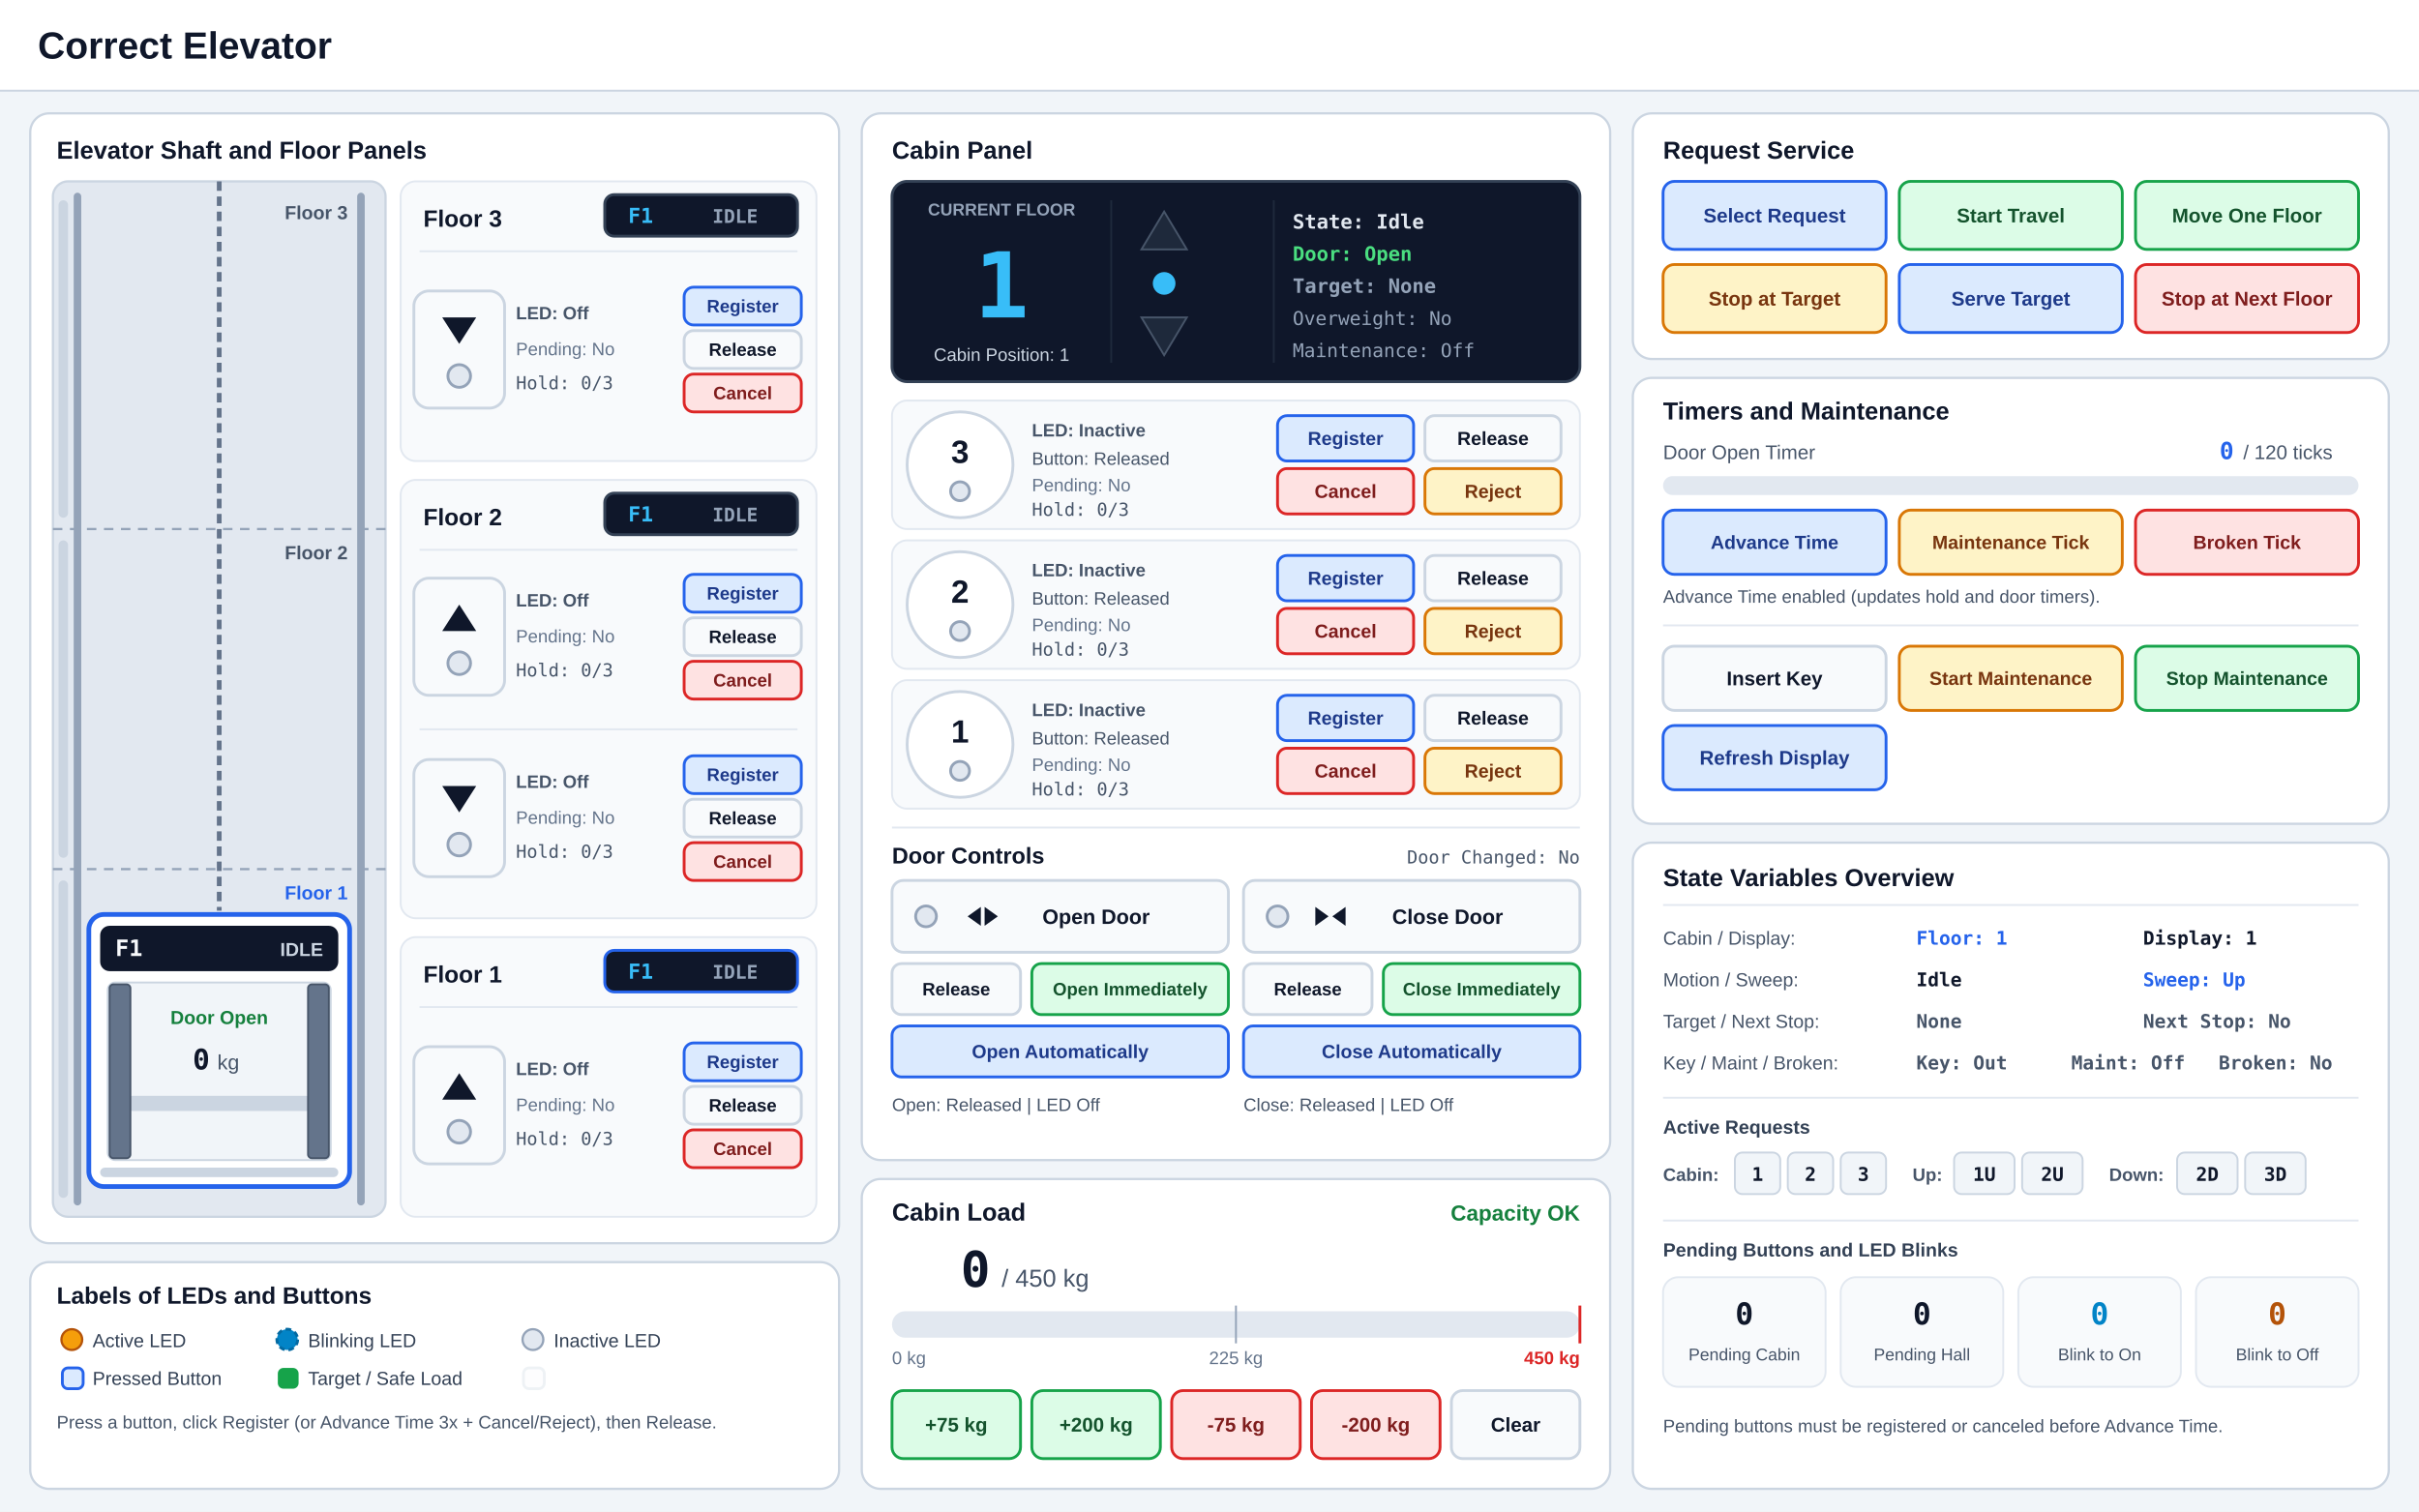
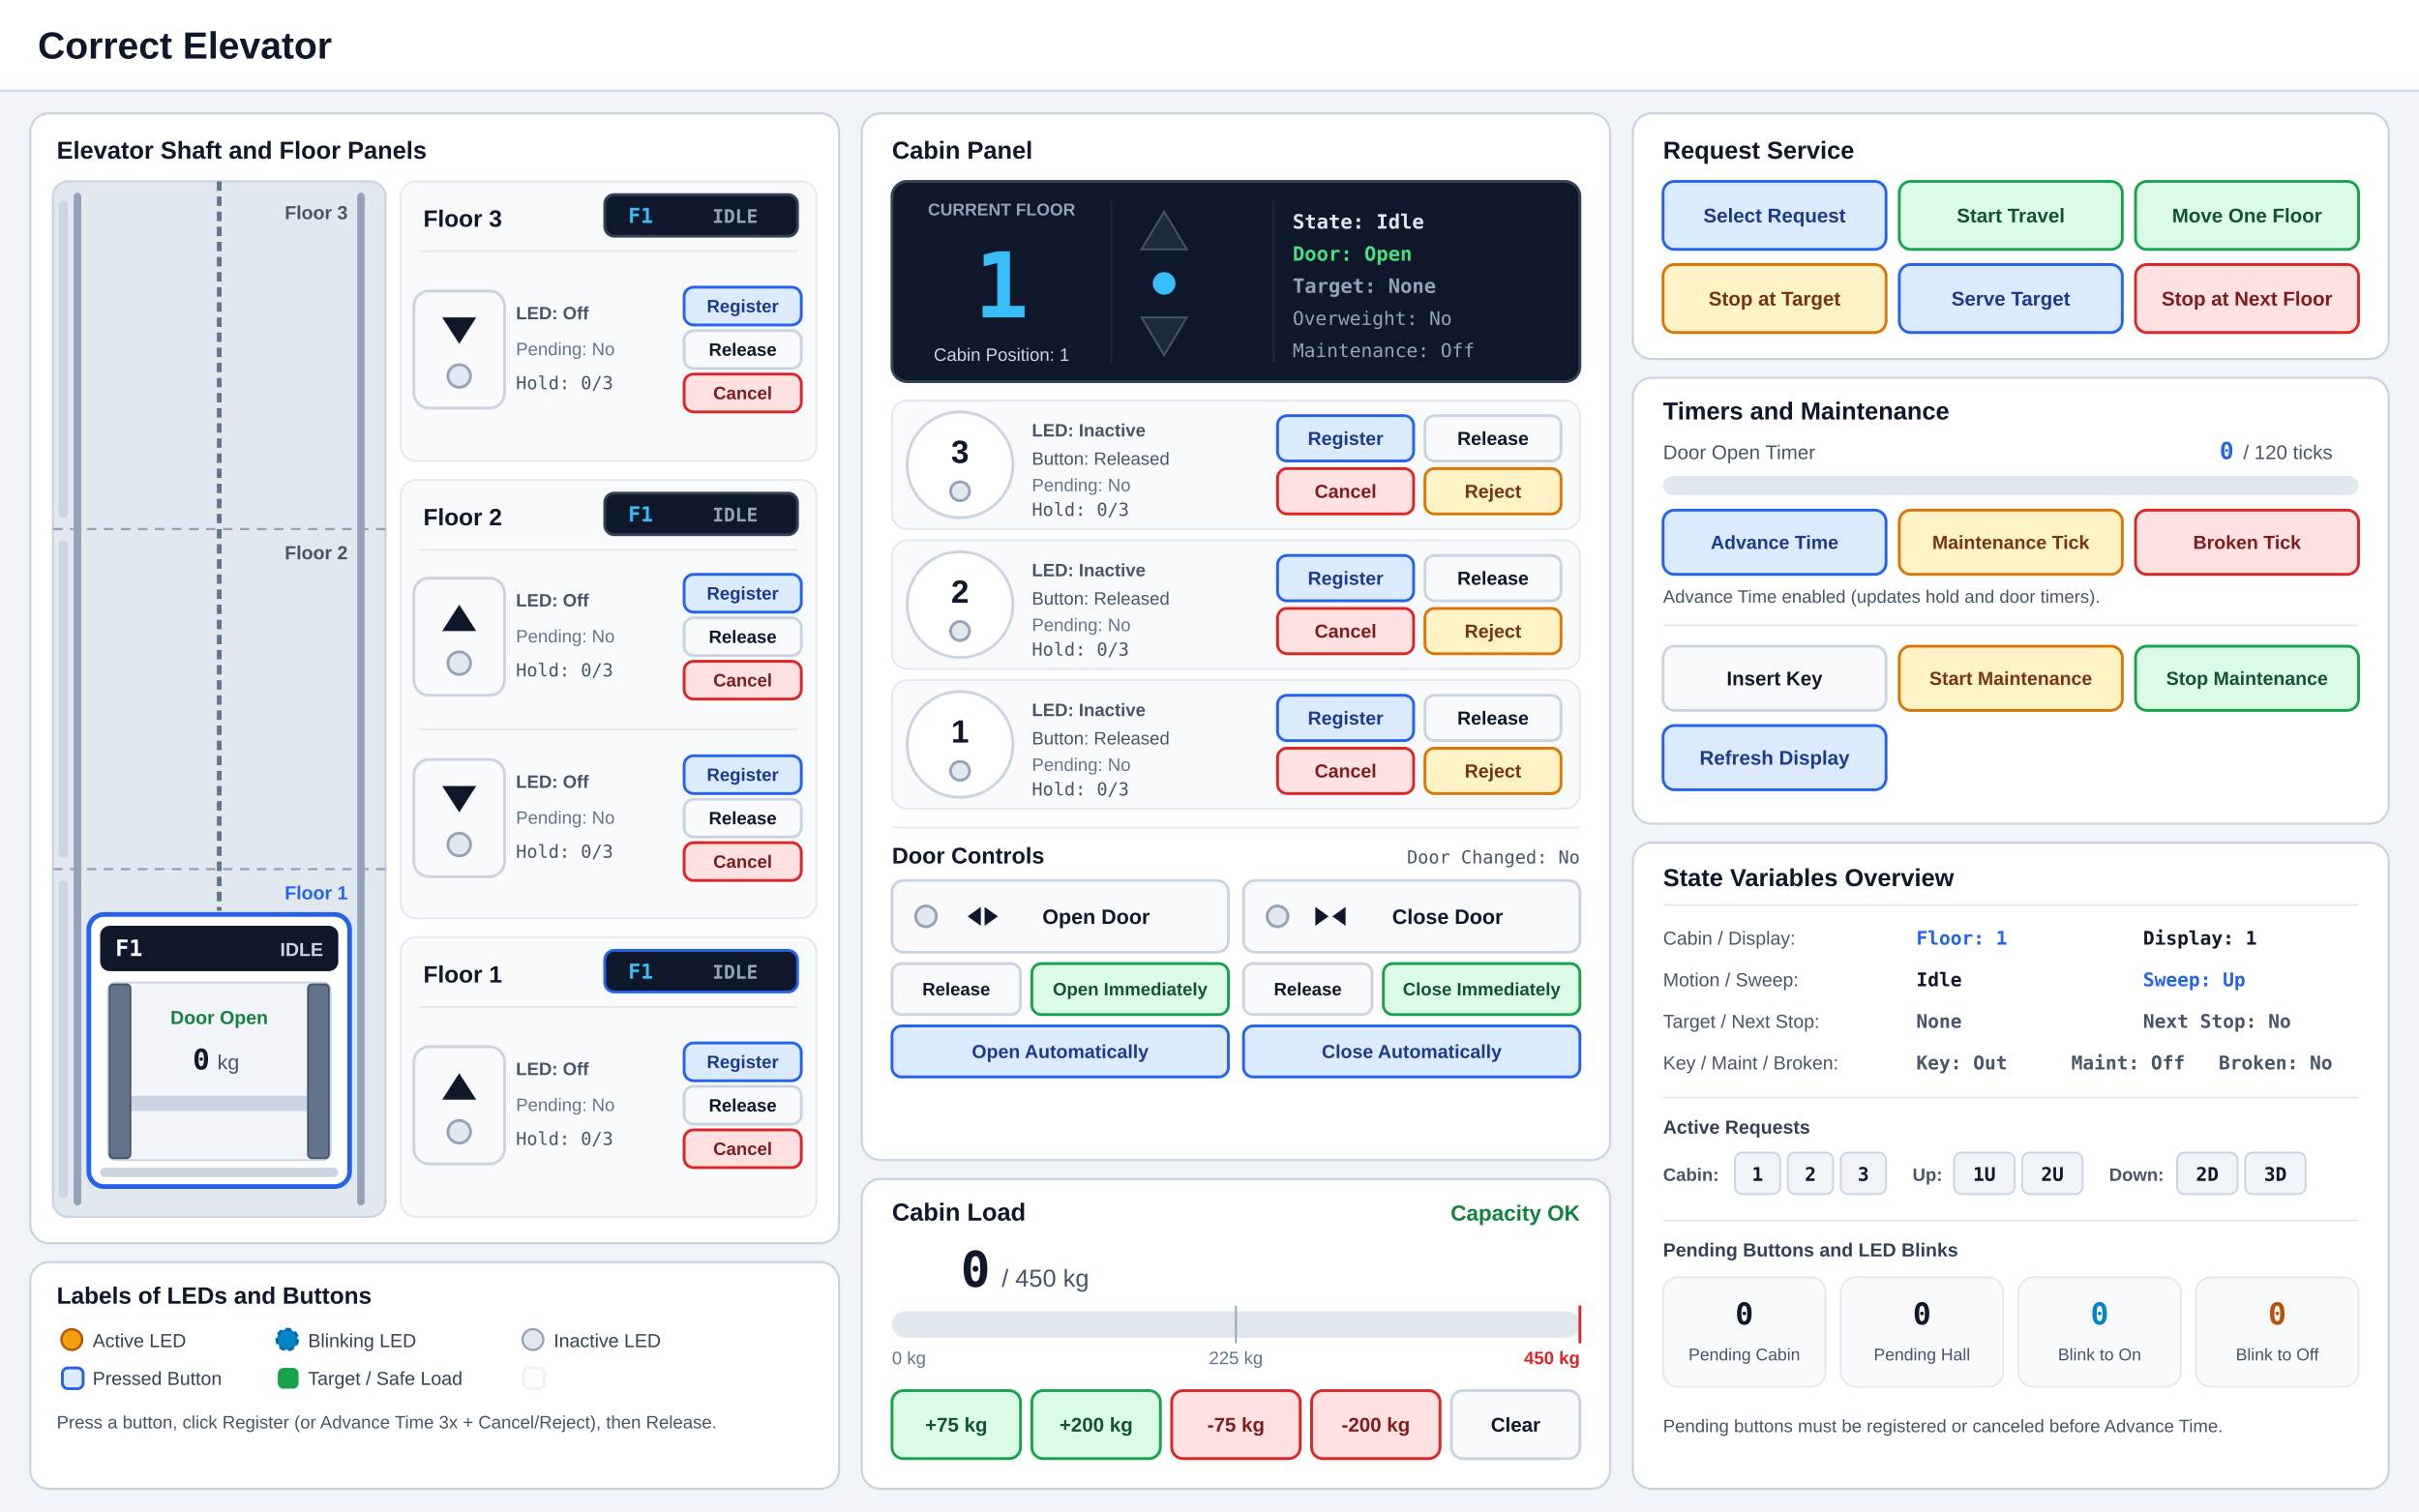
<svg xmlns="http://www.w3.org/2000/svg" width="1280" height="800" viewBox="0 0 1280 800">
  <rect x="0" y="0" width="1280" height="800" fill="#f1f5f9" />
  <rect x="0" y="0" width="1280" height="48" fill="#ffffff" />
  <line x1="0" y1="48" x2="1280" y2="48" stroke="#cbd5e1" stroke-width="1" />
  <text x="20" y="31" font-family="Segoe UI, Arial, sans-serif" font-size="20" font-weight="700" fill="#0f172a">Correct Elevator</text>
  <rect x="16" y="60" width="428" height="598" rx="10" fill="#ffffff" stroke="#cbd5e1" stroke-width="1.2" />
  <text x="30" y="84" font-family="Segoe UI, Arial, sans-serif" font-size="13" font-weight="700" fill="#0f172a">Elevator Shaft and Floor Panels</text>
  <rect id="shaft_bg" x="28" y="96" width="176" height="548" rx="8" fill="#e2e8f0" stroke="#cbd5e1" stroke-width="1.2" />
  <rect x="39" y="102" width="4" height="536" rx="2" fill="#94a3b8" />
  <rect x="189" y="102" width="4" height="536" rx="2" fill="#94a3b8" />
  <line x1="28" y1="280" x2="204" y2="280" stroke="#94a3b8" stroke-width="1.2" stroke-dasharray="5 4" />
  <line x1="28" y1="460" x2="204" y2="460" stroke="#94a3b8" stroke-width="1.2" stroke-dasharray="5 4" />
  <rect id="floor_3_target_bar" x="31" y="106" width="5" height="168" rx="2.5" fill="#cbd5e1" />
  <text id="floor_3_label" x="184" y="116" text-anchor="end" font-family="Segoe UI, Arial, sans-serif" font-size="10" font-weight="700" fill="#475569">Floor 3</text>
  <rect id="floor_2_target_bar" x="31" y="286" width="5" height="168" rx="2.5" fill="#cbd5e1" />
  <text id="floor_2_label" x="184" y="296" text-anchor="end" font-family="Segoe UI, Arial, sans-serif" font-size="10" font-weight="700" fill="#475569">Floor 2</text>
  <rect id="floor_1_target_bar" x="31" y="466" width="5" height="168" rx="2.5" fill="#cbd5e1" />
  <text id="floor_1_label" x="184" y="476" text-anchor="end" font-family="Segoe UI, Arial, sans-serif" font-size="10" font-weight="700" fill="#2563eb">Floor 1</text>
  <line id="shaft_cable" x1="116" y1="96" x2="116" y2="482" stroke="#64748b" stroke-width="2.5" stroke-dasharray="5 3" />
  <svg id="cabin_group" x="45" y="482" width="142" height="148" viewBox="0 0 142 148">
    <rect id="cabin_body" x="2" y="2" width="138" height="144" rx="8" fill="#ffffff" stroke="#2563eb" stroke-width="2.5">
      </rect>
    <rect x="8" y="8" width="126" height="24" rx="5" fill="#0f172a" />
    <text id="cabin_floor_text" x="16" y="24" font-family="Consolas, monospace" font-size="12" font-weight="700" fill="#f8fafc">F1</text>
    <text id="cabin_dir_text" x="126" y="24" text-anchor="end" font-family="Segoe UI, Arial, sans-serif" font-size="10" font-weight="700" fill="#cbd5e1">IDLE</text>
    <rect x="12" y="38" width="118" height="94" rx="4" fill="#f1f5f9" stroke="#cbd5e1" stroke-width="1" />
    <text id="cabin_door_badge" x="71" y="60" text-anchor="middle" font-family="Segoe UI, Arial, sans-serif" font-size="10" font-weight="700" fill="#15803d">Door Open</text>
    <text id="cabin_weight_txt" x="66" y="84" text-anchor="end" font-family="Consolas, monospace" font-size="15" font-weight="700" fill="#0f172a">0</text>
    <text x="70" y="84" font-family="Segoe UI, Arial, sans-serif" font-size="11" fill="#475569">kg</text>
    <rect x="21" y="98" width="100" height="8" rx="4" fill="#cbd5e1" />
    <rect id="cabin_load_bar" x="21" y="98" width="0" height="8" rx="4" fill="#16a34a" />
    <rect id="cabin_door_left" x="13" y="39" width="11" height="92" rx="2" fill="#64748b" stroke="#475569" stroke-width="1" />
    <rect id="cabin_door_right" x="118" y="39" width="11" height="92" rx="2" fill="#64748b" stroke="#475569" stroke-width="1" />
    <rect x="8" y="136" width="126" height="5" rx="2.5" fill="#cbd5e1" />
  </svg>
  <rect x="212" y="96" width="220" height="148" rx="8" fill="#f8fafc" stroke="#e2e8f0" stroke-width="1" />
  <text x="224" y="120" font-family="Segoe UI, Arial, sans-serif" font-size="12.5" font-weight="700" fill="#0f172a">Floor 3</text>
  <rect id="ext_display_3" x="320" y="103" width="102" height="22" rx="5" fill="#0f172a" stroke="#334155" stroke-width="1.5" />
  <text id="ext_disp_fl_3" x="339" y="118" text-anchor="middle" font-family="Consolas, monospace" font-size="11" font-weight="700" fill="#38bdf8">F1</text>
  <text id="ext_disp_dir_3" x="389" y="118" text-anchor="middle" font-family="Consolas, monospace" font-size="10" font-weight="700" fill="#94a3b8">IDLE</text>
  <line x1="222" y1="133" x2="422" y2="133" stroke="#e2e8f0" stroke-width="1" />
  <g id="ext_btn_down_3" cursor="pointer">
    <rect id="ext_btn_down_3_bg" x="219" y="154" width="48" height="62" rx="8" fill="#f8fafc" stroke="#cbd5e1" stroke-width="1.5" />
    <polygon points="243,182 234,168 252,168" fill="#0f172a" pointer-events="none" />
    <circle id="ext_led_down_3" cx="243" cy="199" r="6" fill="#e2e8f0" stroke="#94a3b8" stroke-width="1.5" pointer-events="none" />
  </g>
  <text id="ext_status_down_3" x="273" y="169" font-family="Segoe UI, Arial, sans-serif" font-size="9.5" font-weight="700" fill="#475569">LED: Off</text>
  <text id="ext_unproc_down_3" x="273" y="188" font-family="Segoe UI, Arial, sans-serif" font-size="9.5" fill="#64748b">Pending: No</text>
  <text id="ext_timer_down_3" x="273" y="206" font-family="Consolas, monospace" font-size="9.5" fill="#475569">Hold: 0/3</text>
  <g id="ext_reg_down_3" cursor="pointer">
    <rect id="ext_reg_down_3_bg" x="362" y="152" width="62" height="20" rx="5" fill="#dbeafe" stroke="#2563eb" stroke-width="1.5" />
    <text x="393.0" y="165.3" text-anchor="middle" font-family="Segoe UI, Arial, sans-serif" font-size="9.5" font-weight="600" fill="#1e3a8a" pointer-events="none">Register</text>
  </g>
  <g id="ext_rel_down_3" cursor="pointer">
    <rect id="ext_rel_down_3_bg" x="362" y="175" width="62" height="20" rx="5" fill="#f8fafc" stroke="#cbd5e1" stroke-width="1.5" />
    <text x="393.0" y="188.3" text-anchor="middle" font-family="Segoe UI, Arial, sans-serif" font-size="9.5" font-weight="600" fill="#0f172a" pointer-events="none">Release</text>
  </g>
  <g id="ext_canc_down_3" cursor="pointer">
    <rect id="ext_canc_down_3_bg" x="362" y="198" width="62" height="20" rx="5" fill="#fee2e2" stroke="#dc2626" stroke-width="1.5" />
    <text x="393.0" y="211.3" text-anchor="middle" font-family="Segoe UI, Arial, sans-serif" font-size="9.5" font-weight="600" fill="#7f1d1d" pointer-events="none">Cancel</text>
  </g>
  <rect x="212" y="254" width="220" height="232" rx="8" fill="#f8fafc" stroke="#e2e8f0" stroke-width="1" />
  <text x="224" y="278" font-family="Segoe UI, Arial, sans-serif" font-size="12.5" font-weight="700" fill="#0f172a">Floor 2</text>
  <rect id="ext_display_2" x="320" y="261" width="102" height="22" rx="5" fill="#0f172a" stroke="#334155" stroke-width="1.5" />
  <text id="ext_disp_fl_2" x="339" y="276" text-anchor="middle" font-family="Consolas, monospace" font-size="11" font-weight="700" fill="#38bdf8">F1</text>
  <text id="ext_disp_dir_2" x="389" y="276" text-anchor="middle" font-family="Consolas, monospace" font-size="10" font-weight="700" fill="#94a3b8">IDLE</text>
  <line x1="222" y1="291" x2="422" y2="291" stroke="#e2e8f0" stroke-width="1" />
  <g id="ext_btn_up_2" cursor="pointer">
    <rect id="ext_btn_up_2_bg" x="219" y="306" width="48" height="62" rx="8" fill="#f8fafc" stroke="#cbd5e1" stroke-width="1.5" />
    <polygon points="243,320 234,334 252,334" fill="#0f172a" pointer-events="none" />
    <circle id="ext_led_up_2" cx="243" cy="351" r="6" fill="#e2e8f0" stroke="#94a3b8" stroke-width="1.5" pointer-events="none" />
  </g>
  <text id="ext_status_up_2" x="273" y="321" font-family="Segoe UI, Arial, sans-serif" font-size="9.5" font-weight="700" fill="#475569">LED: Off</text>
  <text id="ext_unproc_up_2" x="273" y="340" font-family="Segoe UI, Arial, sans-serif" font-size="9.5" fill="#64748b">Pending: No</text>
  <text id="ext_timer_up_2" x="273" y="358" font-family="Consolas, monospace" font-size="9.5" fill="#475569">Hold: 0/3</text>
  <g id="ext_reg_up_2" cursor="pointer">
    <rect id="ext_reg_up_2_bg" x="362" y="304" width="62" height="20" rx="5" fill="#dbeafe" stroke="#2563eb" stroke-width="1.5" />
    <text x="393.0" y="317.3" text-anchor="middle" font-family="Segoe UI, Arial, sans-serif" font-size="9.5" font-weight="600" fill="#1e3a8a" pointer-events="none">Register</text>
  </g>
  <g id="ext_rel_up_2" cursor="pointer">
    <rect id="ext_rel_up_2_bg" x="362" y="327" width="62" height="20" rx="5" fill="#f8fafc" stroke="#cbd5e1" stroke-width="1.5" />
    <text x="393.0" y="340.3" text-anchor="middle" font-family="Segoe UI, Arial, sans-serif" font-size="9.5" font-weight="600" fill="#0f172a" pointer-events="none">Release</text>
  </g>
  <g id="ext_canc_up_2" cursor="pointer">
    <rect id="ext_canc_up_2_bg" x="362" y="350" width="62" height="20" rx="5" fill="#fee2e2" stroke="#dc2626" stroke-width="1.5" />
    <text x="393.0" y="363.3" text-anchor="middle" font-family="Segoe UI, Arial, sans-serif" font-size="9.5" font-weight="600" fill="#7f1d1d" pointer-events="none">Cancel</text>
  </g>
  <line x1="222" y1="386" x2="422" y2="386" stroke="#e2e8f0" stroke-width="1" />
  <g id="ext_btn_down_2" cursor="pointer">
    <rect id="ext_btn_down_2_bg" x="219" y="402" width="48" height="62" rx="8" fill="#f8fafc" stroke="#cbd5e1" stroke-width="1.5" />
    <polygon points="243,430 234,416 252,416" fill="#0f172a" pointer-events="none" />
    <circle id="ext_led_down_2" cx="243" cy="447" r="6" fill="#e2e8f0" stroke="#94a3b8" stroke-width="1.5" pointer-events="none" />
  </g>
  <text id="ext_status_down_2" x="273" y="417" font-family="Segoe UI, Arial, sans-serif" font-size="9.5" font-weight="700" fill="#475569">LED: Off</text>
  <text id="ext_unproc_down_2" x="273" y="436" font-family="Segoe UI, Arial, sans-serif" font-size="9.5" fill="#64748b">Pending: No</text>
  <text id="ext_timer_down_2" x="273" y="454" font-family="Consolas, monospace" font-size="9.5" fill="#475569">Hold: 0/3</text>
  <g id="ext_reg_down_2" cursor="pointer">
    <rect id="ext_reg_down_2_bg" x="362" y="400" width="62" height="20" rx="5" fill="#dbeafe" stroke="#2563eb" stroke-width="1.5" />
    <text x="393.0" y="413.3" text-anchor="middle" font-family="Segoe UI, Arial, sans-serif" font-size="9.5" font-weight="600" fill="#1e3a8a" pointer-events="none">Register</text>
  </g>
  <g id="ext_rel_down_2" cursor="pointer">
    <rect id="ext_rel_down_2_bg" x="362" y="423" width="62" height="20" rx="5" fill="#f8fafc" stroke="#cbd5e1" stroke-width="1.5" />
    <text x="393.0" y="436.3" text-anchor="middle" font-family="Segoe UI, Arial, sans-serif" font-size="9.5" font-weight="600" fill="#0f172a" pointer-events="none">Release</text>
  </g>
  <g id="ext_canc_down_2" cursor="pointer">
    <rect id="ext_canc_down_2_bg" x="362" y="446" width="62" height="20" rx="5" fill="#fee2e2" stroke="#dc2626" stroke-width="1.5" />
    <text x="393.0" y="459.3" text-anchor="middle" font-family="Segoe UI, Arial, sans-serif" font-size="9.5" font-weight="600" fill="#7f1d1d" pointer-events="none">Cancel</text>
  </g>
  <rect x="212" y="496" width="220" height="148" rx="8" fill="#f8fafc" stroke="#e2e8f0" stroke-width="1" />
  <text x="224" y="520" font-family="Segoe UI, Arial, sans-serif" font-size="12.5" font-weight="700" fill="#0f172a">Floor 1</text>
  <rect id="ext_display_1" x="320" y="503" width="102" height="22" rx="5" fill="#0f172a" stroke="#2563eb" stroke-width="1.5" />
  <text id="ext_disp_fl_1" x="339" y="518" text-anchor="middle" font-family="Consolas, monospace" font-size="11" font-weight="700" fill="#38bdf8">F1</text>
  <text id="ext_disp_dir_1" x="389" y="518" text-anchor="middle" font-family="Consolas, monospace" font-size="10" font-weight="700" fill="#94a3b8">IDLE</text>
  <line x1="222" y1="533" x2="422" y2="533" stroke="#e2e8f0" stroke-width="1" />
  <g id="ext_btn_up_1" cursor="pointer">
    <rect id="ext_btn_up_1_bg" x="219" y="554" width="48" height="62" rx="8" fill="#f8fafc" stroke="#cbd5e1" stroke-width="1.5" />
    <polygon points="243,568 234,582 252,582" fill="#0f172a" pointer-events="none" />
    <circle id="ext_led_up_1" cx="243" cy="599" r="6" fill="#e2e8f0" stroke="#94a3b8" stroke-width="1.5" pointer-events="none" />
  </g>
  <text id="ext_status_up_1" x="273" y="569" font-family="Segoe UI, Arial, sans-serif" font-size="9.5" font-weight="700" fill="#475569">LED: Off</text>
  <text id="ext_unproc_up_1" x="273" y="588" font-family="Segoe UI, Arial, sans-serif" font-size="9.5" fill="#64748b">Pending: No</text>
  <text id="ext_timer_up_1" x="273" y="606" font-family="Consolas, monospace" font-size="9.5" fill="#475569">Hold: 0/3</text>
  <g id="ext_reg_up_1" cursor="pointer">
    <rect id="ext_reg_up_1_bg" x="362" y="552" width="62" height="20" rx="5" fill="#dbeafe" stroke="#2563eb" stroke-width="1.5" />
    <text x="393.0" y="565.3" text-anchor="middle" font-family="Segoe UI, Arial, sans-serif" font-size="9.5" font-weight="600" fill="#1e3a8a" pointer-events="none">Register</text>
  </g>
  <g id="ext_rel_up_1" cursor="pointer">
    <rect id="ext_rel_up_1_bg" x="362" y="575" width="62" height="20" rx="5" fill="#f8fafc" stroke="#cbd5e1" stroke-width="1.5" />
    <text x="393.0" y="588.3" text-anchor="middle" font-family="Segoe UI, Arial, sans-serif" font-size="9.5" font-weight="600" fill="#0f172a" pointer-events="none">Release</text>
  </g>
  <g id="ext_canc_up_1" cursor="pointer">
    <rect id="ext_canc_up_1_bg" x="362" y="598" width="62" height="20" rx="5" fill="#fee2e2" stroke="#dc2626" stroke-width="1.5" />
    <text x="393.0" y="611.3" text-anchor="middle" font-family="Segoe UI, Arial, sans-serif" font-size="9.5" font-weight="600" fill="#7f1d1d" pointer-events="none">Cancel</text>
  </g>
  <rect x="16" y="668" width="428" height="120" rx="10" fill="#ffffff" stroke="#cbd5e1" stroke-width="1.2" />
  <text x="30" y="690" font-family="Segoe UI, Arial, sans-serif" font-size="12.5" font-weight="700" fill="#0f172a">Labels of LEDs and Buttons</text>
  <circle cx="38" cy="709" r="5.5" fill="#f59e0b" stroke="#b45309" stroke-width="1.2" />
  <text x="49" y="713" font-family="Segoe UI, Arial, sans-serif" font-size="10" fill="#334155">Active LED</text>
  <circle cx="152" cy="709" r="5.5" fill="#0284c7" stroke="#0369a1" stroke-width="1.5" stroke-dasharray="3 2" />
  <text x="163" y="713" font-family="Segoe UI, Arial, sans-serif" font-size="10" fill="#334155">Blinking LED</text>
  <circle cx="282" cy="709" r="5.5" fill="#e2e8f0" stroke="#94a3b8" stroke-width="1.2" />
  <text x="293" y="713" font-family="Segoe UI, Arial, sans-serif" font-size="10" fill="#334155">Inactive LED</text>
  <rect x="33" y="724" width="11" height="11" rx="3" fill="#dbeafe" stroke="#2563eb" stroke-width="1.5" />
  <text x="49" y="733" font-family="Segoe UI, Arial, sans-serif" font-size="10" fill="#334155">Pressed Button</text>
  <rect x="147" y="724" width="11" height="11" rx="3" fill="#16a34a" />
  <text x="163" y="733" font-family="Segoe UI, Arial, sans-serif" font-size="10" fill="#334155">Target / Safe Load</text>
  <rect x="277" y="724" width="11" height="11" rx="3" fill="#f8fafc" stroke="#cbd5e1" stroke-width="1.5" opacity="0.32" />
  <text x="30" y="756" font-family="Segoe UI, Arial, sans-serif" font-size="9.5" fill="#475569">Press a button, click Register (or Advance Time 3x + Cancel/Reject), then Release.</text>
  <rect x="456" y="60" width="396" height="554" rx="10" fill="#ffffff" stroke="#cbd5e1" stroke-width="1.2" />
  <text x="472" y="84" font-family="Segoe UI, Arial, sans-serif" font-size="13" font-weight="700" fill="#0f172a">Cabin Panel</text>
  <rect x="472" y="96" width="364" height="106" rx="8" fill="#0f172a" stroke="#334155" stroke-width="1.5" />
  <text x="530" y="114" text-anchor="middle" font-family="Segoe UI, Arial, sans-serif" font-size="9" font-weight="700" fill="#94a3b8">CURRENT FLOOR</text>
  <text id="panel_floor_digit" x="530" y="168" text-anchor="middle" font-family="Consolas, monospace" font-size="48" font-weight="700" fill="#38bdf8">1</text>
  <text id="oled_cabin_floor_sub" x="530" y="191" text-anchor="middle" font-family="Segoe UI, Arial, sans-serif" font-size="9.5" fill="#cbd5e1">Cabin Position: 1</text>
  <line x1="588" y1="106" x2="588" y2="192" stroke="#1e293b" stroke-width="1" />
  <polygon id="ind_direction_up" points="616,112 604,132 628,132" fill="#1e293b" stroke="#475569" stroke-width="1" />
  <circle id="ind_direction_idle" cx="616" cy="150" r="6" fill="#38bdf8" />
  <polygon id="ind_direction_down" points="616,188 604,168 628,168" fill="#1e293b" stroke="#475569" stroke-width="1" />
  <g id="ind_direction_broken" visibility="hidden">
    <rect x="639" y="136" width="24" height="28" rx="4" fill="#dc2626" stroke="#fecaca" stroke-width="1.2" />
    <text x="651" y="156" text-anchor="middle" font-family="Segoe UI, Arial, sans-serif" font-size="16" font-weight="700" fill="#ffffff">!</text>
  </g>
  <line x1="674" y1="106" x2="674" y2="192" stroke="#1e293b" stroke-width="1" />
  <text id="oled_motion_txt" x="684" y="121" font-family="Consolas, monospace" font-size="10.5" font-weight="700" fill="#e2e8f0">State: Idle</text>
  <text id="oled_door_txt" x="684" y="138" font-family="Consolas, monospace" font-size="10.5" font-weight="700" fill="#4ade80">Door: Open</text>
  <text id="oled_target_txt" x="684" y="155" font-family="Consolas, monospace" font-size="10.5" font-weight="700" fill="#94a3b8">Target: None</text>
  <text id="oled_overweight_flag" x="684" y="172" font-family="Consolas, monospace" font-size="10" fill="#94a3b8">Overweight: No</text>
  <text id="oled_maint_flag" x="684" y="189" font-family="Consolas, monospace" font-size="10" fill="#94a3b8">Maintenance: Off</text>
  <rect x="472" y="212" width="364" height="68" rx="8" fill="#f8fafc" stroke="#e2e8f0" stroke-width="1" />
  <g id="int_btn_floor_3" cursor="pointer">
    <rect id="int_btn_floor_3_bg" x="480" y="218" width="56" height="56" rx="28" fill="#ffffff" stroke="#cbd5e1" stroke-width="1.5" />
    <text x="508" y="245" text-anchor="middle" font-family="Segoe UI, Arial, sans-serif" font-size="17" font-weight="700" fill="#0f172a" pointer-events="none">3</text>
    <circle id="int_led_floor_3" cx="508" cy="260" r="5" fill="#e2e8f0" stroke="#94a3b8" stroke-width="1.5" pointer-events="none" />
  </g>
  <text id="int_status_3" x="546" y="231" font-family="Segoe UI, Arial, sans-serif" font-size="9.5" font-weight="700" fill="#475569">LED: Inactive</text>
  <text id="int_press_3" x="546" y="246" font-family="Segoe UI, Arial, sans-serif" font-size="9.5" fill="#475569">Button: Released</text>
  <text id="int_unproc_3" x="546" y="260" font-family="Segoe UI, Arial, sans-serif" font-size="9.5" fill="#64748b">Pending: No</text>
  <text id="int_timer_3" x="546" y="273" font-family="Consolas, monospace" font-size="9.5" fill="#475569">Hold: 0/3</text>
  <g id="btn_reg_int_3" cursor="pointer">
    <rect id="btn_reg_int_3_bg" x="676" y="220" width="72" height="24" rx="5" fill="#dbeafe" stroke="#2563eb" stroke-width="1.5" />
    <text x="712.0" y="235.5" text-anchor="middle" font-family="Segoe UI, Arial, sans-serif" font-size="10" font-weight="600" fill="#1e3a8a" pointer-events="none">Register</text>
  </g>
  <g id="btn_rel_int_3" cursor="pointer">
    <rect id="btn_rel_int_3_bg" x="754" y="220" width="72" height="24" rx="5" fill="#f8fafc" stroke="#cbd5e1" stroke-width="1.5" />
    <text x="790.0" y="235.5" text-anchor="middle" font-family="Segoe UI, Arial, sans-serif" font-size="10" font-weight="600" fill="#0f172a" pointer-events="none">Release</text>
  </g>
  <g id="btn_cancel_3" cursor="pointer">
    <rect id="btn_cancel_3_bg" x="676" y="248" width="72" height="24" rx="5" fill="#fee2e2" stroke="#dc2626" stroke-width="1.5" />
    <text x="712.0" y="263.5" text-anchor="middle" font-family="Segoe UI, Arial, sans-serif" font-size="10" font-weight="600" fill="#7f1d1d" pointer-events="none">Cancel</text>
  </g>
  <g id="btn_reject_int_3" cursor="pointer">
    <rect id="btn_reject_int_3_bg" x="754" y="248" width="72" height="24" rx="5" fill="#fef3c7" stroke="#d97706" stroke-width="1.5" />
    <text x="790.0" y="263.5" text-anchor="middle" font-family="Segoe UI, Arial, sans-serif" font-size="10" font-weight="600" fill="#78350f" pointer-events="none">Reject</text>
  </g>
  <rect x="472" y="286" width="364" height="68" rx="8" fill="#f8fafc" stroke="#e2e8f0" stroke-width="1" />
  <g id="int_btn_floor_2" cursor="pointer">
    <rect id="int_btn_floor_2_bg" x="480" y="292" width="56" height="56" rx="28" fill="#ffffff" stroke="#cbd5e1" stroke-width="1.5" />
    <text x="508" y="319" text-anchor="middle" font-family="Segoe UI, Arial, sans-serif" font-size="17" font-weight="700" fill="#0f172a" pointer-events="none">2</text>
    <circle id="int_led_floor_2" cx="508" cy="334" r="5" fill="#e2e8f0" stroke="#94a3b8" stroke-width="1.5" pointer-events="none" />
  </g>
  <text id="int_status_2" x="546" y="305" font-family="Segoe UI, Arial, sans-serif" font-size="9.5" font-weight="700" fill="#475569">LED: Inactive</text>
  <text id="int_press_2" x="546" y="320" font-family="Segoe UI, Arial, sans-serif" font-size="9.5" fill="#475569">Button: Released</text>
  <text id="int_unproc_2" x="546" y="334" font-family="Segoe UI, Arial, sans-serif" font-size="9.5" fill="#64748b">Pending: No</text>
  <text id="int_timer_2" x="546" y="347" font-family="Consolas, monospace" font-size="9.5" fill="#475569">Hold: 0/3</text>
  <g id="btn_reg_int_2" cursor="pointer">
    <rect id="btn_reg_int_2_bg" x="676" y="294" width="72" height="24" rx="5" fill="#dbeafe" stroke="#2563eb" stroke-width="1.5" />
    <text x="712.0" y="309.5" text-anchor="middle" font-family="Segoe UI, Arial, sans-serif" font-size="10" font-weight="600" fill="#1e3a8a" pointer-events="none">Register</text>
  </g>
  <g id="btn_rel_int_2" cursor="pointer">
    <rect id="btn_rel_int_2_bg" x="754" y="294" width="72" height="24" rx="5" fill="#f8fafc" stroke="#cbd5e1" stroke-width="1.5" />
    <text x="790.0" y="309.5" text-anchor="middle" font-family="Segoe UI, Arial, sans-serif" font-size="10" font-weight="600" fill="#0f172a" pointer-events="none">Release</text>
  </g>
  <g id="btn_cancel_2" cursor="pointer">
    <rect id="btn_cancel_2_bg" x="676" y="322" width="72" height="24" rx="5" fill="#fee2e2" stroke="#dc2626" stroke-width="1.5" />
    <text x="712.0" y="337.5" text-anchor="middle" font-family="Segoe UI, Arial, sans-serif" font-size="10" font-weight="600" fill="#7f1d1d" pointer-events="none">Cancel</text>
  </g>
  <g id="btn_reject_int_2" cursor="pointer">
    <rect id="btn_reject_int_2_bg" x="754" y="322" width="72" height="24" rx="5" fill="#fef3c7" stroke="#d97706" stroke-width="1.5" />
    <text x="790.0" y="337.5" text-anchor="middle" font-family="Segoe UI, Arial, sans-serif" font-size="10" font-weight="600" fill="#78350f" pointer-events="none">Reject</text>
  </g>
  <rect x="472" y="360" width="364" height="68" rx="8" fill="#f8fafc" stroke="#e2e8f0" stroke-width="1" />
  <g id="int_btn_floor_1" cursor="pointer">
    <rect id="int_btn_floor_1_bg" x="480" y="366" width="56" height="56" rx="28" fill="#ffffff" stroke="#cbd5e1" stroke-width="1.5" />
    <text x="508" y="393" text-anchor="middle" font-family="Segoe UI, Arial, sans-serif" font-size="17" font-weight="700" fill="#0f172a" pointer-events="none">1</text>
    <circle id="int_led_floor_1" cx="508" cy="408" r="5" fill="#e2e8f0" stroke="#94a3b8" stroke-width="1.5" pointer-events="none" />
  </g>
  <text id="int_status_1" x="546" y="379" font-family="Segoe UI, Arial, sans-serif" font-size="9.5" font-weight="700" fill="#475569">LED: Inactive</text>
  <text id="int_press_1" x="546" y="394" font-family="Segoe UI, Arial, sans-serif" font-size="9.5" fill="#475569">Button: Released</text>
  <text id="int_unproc_1" x="546" y="408" font-family="Segoe UI, Arial, sans-serif" font-size="9.5" fill="#64748b">Pending: No</text>
  <text id="int_timer_1" x="546" y="421" font-family="Consolas, monospace" font-size="9.5" fill="#475569">Hold: 0/3</text>
  <g id="btn_reg_int_1" cursor="pointer">
    <rect id="btn_reg_int_1_bg" x="676" y="368" width="72" height="24" rx="5" fill="#dbeafe" stroke="#2563eb" stroke-width="1.5" />
    <text x="712.0" y="383.5" text-anchor="middle" font-family="Segoe UI, Arial, sans-serif" font-size="10" font-weight="600" fill="#1e3a8a" pointer-events="none">Register</text>
  </g>
  <g id="btn_rel_int_1" cursor="pointer">
    <rect id="btn_rel_int_1_bg" x="754" y="368" width="72" height="24" rx="5" fill="#f8fafc" stroke="#cbd5e1" stroke-width="1.5" />
    <text x="790.0" y="383.5" text-anchor="middle" font-family="Segoe UI, Arial, sans-serif" font-size="10" font-weight="600" fill="#0f172a" pointer-events="none">Release</text>
  </g>
  <g id="btn_cancel_1" cursor="pointer">
    <rect id="btn_cancel_1_bg" x="676" y="396" width="72" height="24" rx="5" fill="#fee2e2" stroke="#dc2626" stroke-width="1.5" />
    <text x="712.0" y="411.5" text-anchor="middle" font-family="Segoe UI, Arial, sans-serif" font-size="10" font-weight="600" fill="#7f1d1d" pointer-events="none">Cancel</text>
  </g>
  <g id="btn_reject_int_1" cursor="pointer">
    <rect id="btn_reject_int_1_bg" x="754" y="396" width="72" height="24" rx="5" fill="#fef3c7" stroke="#d97706" stroke-width="1.5" />
    <text x="790.0" y="411.5" text-anchor="middle" font-family="Segoe UI, Arial, sans-serif" font-size="10" font-weight="600" fill="#78350f" pointer-events="none">Reject</text>
  </g>
  <line x1="472" y1="438" x2="836" y2="438" stroke="#e2e8f0" stroke-width="1" />
  <text x="472" y="457" font-family="Segoe UI, Arial, sans-serif" font-size="12" font-weight="700" fill="#0f172a">Door Controls</text>
  <text id="txt_door_changed" x="836" y="457" text-anchor="end" font-family="Consolas, monospace" font-size="9.5" fill="#475569">Door Changed: No</text>
  <g id="btn_door_open" cursor="pointer">
    <rect id="btn_door_open_bg" x="472" y="466" width="178" height="38" rx="6" fill="#f8fafc" stroke="#cbd5e1" stroke-width="1.5" />
    <circle id="led_door_open" cx="490" cy="485" r="5.5" fill="#e2e8f0" stroke="#94a3b8" stroke-width="1.5" pointer-events="none" />
    <polygon points="512,485 519,480 519,490" fill="#0f172a" pointer-events="none" />
    <polygon points="528,485 521,480 521,490" fill="#0f172a" pointer-events="none" />
    <text x="580" y="489" text-anchor="middle" font-family="Segoe UI, Arial, sans-serif" font-size="11" font-weight="700" fill="#0f172a" pointer-events="none">Open Door</text>
  </g>
  <g id="btn_door_close" cursor="pointer">
    <rect id="btn_door_close_bg" x="658" y="466" width="178" height="38" rx="6" fill="#f8fafc" stroke="#cbd5e1" stroke-width="1.5" />
    <circle id="led_door_close" cx="676" cy="485" r="5.5" fill="#e2e8f0" stroke="#94a3b8" stroke-width="1.5" pointer-events="none" />
    <polygon points="703,485 696,480 696,490" fill="#0f172a" pointer-events="none" />
    <polygon points="705,485 712,480 712,490" fill="#0f172a" pointer-events="none" />
    <text x="766" y="489" text-anchor="middle" font-family="Segoe UI, Arial, sans-serif" font-size="11" font-weight="700" fill="#0f172a" pointer-events="none">Close Door</text>
  </g>
  <g id="btn_door_open_rel" cursor="pointer">
    <rect id="btn_door_open_rel_bg" x="472" y="510" width="68" height="27" rx="5" fill="#f8fafc" stroke="#cbd5e1" stroke-width="1.5" />
    <text x="506.0" y="526.8" text-anchor="middle" font-family="Segoe UI, Arial, sans-serif" font-size="9.5" font-weight="600" fill="#0f172a" pointer-events="none">Release</text>
  </g>
  <g id="btn_open_imm" cursor="pointer">
    <rect id="btn_open_imm_bg" x="546" y="510" width="104" height="27" rx="5" fill="#dcfce7" stroke="#16a34a" stroke-width="1.5" />
    <text x="598.0" y="526.8" text-anchor="middle" font-family="Segoe UI, Arial, sans-serif" font-size="9.5" font-weight="600" fill="#14532d" pointer-events="none">Open Immediately</text>
  </g>
  <g id="btn_open_auto" cursor="pointer">
    <rect id="btn_open_auto_bg" x="472" y="543" width="178" height="27" rx="5" fill="#dbeafe" stroke="#2563eb" stroke-width="1.5" />
    <text x="561.0" y="560.0" text-anchor="middle" font-family="Segoe UI, Arial, sans-serif" font-size="10" font-weight="600" fill="#1e3a8a" pointer-events="none">Open Automatically</text>
  </g>
  <g id="btn_door_close_rel" cursor="pointer">
    <rect id="btn_door_close_rel_bg" x="658" y="510" width="68" height="27" rx="5" fill="#f8fafc" stroke="#cbd5e1" stroke-width="1.5" />
    <text x="692.0" y="526.8" text-anchor="middle" font-family="Segoe UI, Arial, sans-serif" font-size="9.5" font-weight="600" fill="#0f172a" pointer-events="none">Release</text>
  </g>
  <g id="btn_close_imm" cursor="pointer">
    <rect id="btn_close_imm_bg" x="732" y="510" width="104" height="27" rx="5" fill="#dcfce7" stroke="#16a34a" stroke-width="1.5" />
    <text x="784.0" y="526.8" text-anchor="middle" font-family="Segoe UI, Arial, sans-serif" font-size="9.5" font-weight="600" fill="#14532d" pointer-events="none">Close Immediately</text>
  </g>
  <g id="btn_close_auto" cursor="pointer">
    <rect id="btn_close_auto_bg" x="658" y="543" width="178" height="27" rx="5" fill="#dbeafe" stroke="#2563eb" stroke-width="1.5" />
    <text x="747.0" y="560.0" text-anchor="middle" font-family="Segoe UI, Arial, sans-serif" font-size="10" font-weight="600" fill="#1e3a8a" pointer-events="none">Close Automatically</text>
  </g>
-   <text id="txt_door_btn_open_state" x="472" y="588" font-family="Segoe UI, Arial, sans-serif" font-size="9.5" fill="#475569">Open: Released | LED Off</text>
-   <text id="txt_door_btn_close_state" x="658" y="588" font-family="Segoe UI, Arial, sans-serif" font-size="9.5" fill="#475569">Close: Released | LED Off</text>
  <rect x="456" y="624" width="396" height="164" rx="10" fill="#ffffff" stroke="#cbd5e1" stroke-width="1.2" />
  <text x="472" y="646" font-family="Segoe UI, Arial, sans-serif" font-size="13" font-weight="700" fill="#0f172a">Cabin Load</text>
  <text id="txt_weight_state" x="836" y="646" text-anchor="end" font-family="Segoe UI, Arial, sans-serif" font-size="11.5" font-weight="700" fill="#15803d">Capacity OK</text>
  <text id="txt_weight" x="524" y="681" text-anchor="end" font-family="Consolas, monospace" font-size="26" font-weight="700" fill="#0f172a">0</text>
  <text x="530" y="681" font-family="Segoe UI, Arial, sans-serif" font-size="13" fill="#475569">/ 450 kg</text>
  <rect x="472" y="694" width="364" height="14" rx="7" fill="#e2e8f0" />
  <rect id="weight_bar_fill" x="472" y="694" width="0" height="14" rx="7" fill="#16a34a" />
  <line x1="654" y1="691" x2="654" y2="711" stroke="#94a3b8" stroke-width="1" />
  <line x1="836" y1="691" x2="836" y2="711" stroke="#dc2626" stroke-width="1.5" />
  <text x="472" y="722" font-family="Segoe UI, Arial, sans-serif" font-size="9.5" fill="#64748b">0 kg</text>
  <text x="654" y="722" text-anchor="middle" font-family="Segoe UI, Arial, sans-serif" font-size="9.5" fill="#64748b">225 kg</text>
  <text x="836" y="722" text-anchor="end" font-family="Segoe UI, Arial, sans-serif" font-size="9.5" font-weight="600" fill="#dc2626">450 kg</text>
  <g id="btn_add_weight" cursor="pointer">
    <rect id="btn_add_weight_bg" x="472" y="736" width="68" height="36" rx="6" fill="#dcfce7" stroke="#16a34a" stroke-width="1.5" />
    <text x="506.0" y="757.7" text-anchor="middle" font-family="Segoe UI, Arial, sans-serif" font-size="10.5" font-weight="600" fill="#14532d" pointer-events="none">+75 kg</text>
  </g>
  <g id="btn_add_weight_200" cursor="pointer">
    <rect id="btn_add_weight_200_bg" x="546" y="736" width="68" height="36" rx="6" fill="#dcfce7" stroke="#16a34a" stroke-width="1.5" />
    <text x="580.0" y="757.7" text-anchor="middle" font-family="Segoe UI, Arial, sans-serif" font-size="10.5" font-weight="600" fill="#14532d" pointer-events="none">+200 kg</text>
  </g>
  <g id="btn_remove_weight" cursor="pointer">
    <rect id="btn_remove_weight_bg" x="620" y="736" width="68" height="36" rx="6" fill="#fee2e2" stroke="#dc2626" stroke-width="1.5" />
    <text x="654.0" y="757.7" text-anchor="middle" font-family="Segoe UI, Arial, sans-serif" font-size="10.5" font-weight="600" fill="#7f1d1d" pointer-events="none">-75 kg</text>
  </g>
  <g id="btn_remove_weight_200" cursor="pointer">
    <rect id="btn_remove_weight_200_bg" x="694" y="736" width="68" height="36" rx="6" fill="#fee2e2" stroke="#dc2626" stroke-width="1.5" />
    <text x="728.0" y="757.7" text-anchor="middle" font-family="Segoe UI, Arial, sans-serif" font-size="10.5" font-weight="600" fill="#7f1d1d" pointer-events="none">-200 kg</text>
  </g>
  <g id="btn_clear_weight" cursor="pointer">
    <rect id="btn_clear_weight_bg" x="768" y="736" width="68" height="36" rx="6" fill="#f8fafc" stroke="#cbd5e1" stroke-width="1.5" />
    <text x="802.0" y="757.7" text-anchor="middle" font-family="Segoe UI, Arial, sans-serif" font-size="10.5" font-weight="600" fill="#0f172a" pointer-events="none">Clear</text>
  </g>
  <rect x="864" y="60" width="400" height="130" rx="10" fill="#ffffff" stroke="#cbd5e1" stroke-width="1.2" />
  <text x="880" y="84" font-family="Segoe UI, Arial, sans-serif" font-size="13" font-weight="700" fill="#0f172a">Request Service</text>
  <g id="btn_select_request" cursor="pointer">
    <rect id="btn_select_request_bg" x="880" y="96" width="118" height="36" rx="6" fill="#dbeafe" stroke="#2563eb" stroke-width="1.5" />
    <text x="939.0" y="117.7" text-anchor="middle" font-family="Segoe UI, Arial, sans-serif" font-size="10.5" font-weight="600" fill="#1e3a8a" pointer-events="none">Select Request</text>
  </g>
  <g id="btn_start_travel" cursor="pointer">
    <rect id="btn_start_travel_bg" x="1005" y="96" width="118" height="36" rx="6" fill="#dcfce7" stroke="#16a34a" stroke-width="1.5" />
    <text x="1064.0" y="117.7" text-anchor="middle" font-family="Segoe UI, Arial, sans-serif" font-size="10.5" font-weight="600" fill="#14532d" pointer-events="none">Start Travel</text>
  </g>
  <g id="btn_step_move" cursor="pointer">
    <rect id="btn_step_move_bg" x="1130" y="96" width="118" height="36" rx="6" fill="#dcfce7" stroke="#16a34a" stroke-width="1.5" />
    <text x="1189.0" y="117.7" text-anchor="middle" font-family="Segoe UI, Arial, sans-serif" font-size="10.5" font-weight="600" fill="#14532d" pointer-events="none">Move One Floor</text>
  </g>
  <g id="btn_stop_target" cursor="pointer">
    <rect id="btn_stop_target_bg" x="880" y="140" width="118" height="36" rx="6" fill="#fef3c7" stroke="#d97706" stroke-width="1.5" />
    <text x="939.0" y="161.7" text-anchor="middle" font-family="Segoe UI, Arial, sans-serif" font-size="10.5" font-weight="600" fill="#78350f" pointer-events="none">Stop at Target</text>
  </g>
  <g id="btn_serve_target" cursor="pointer">
    <rect id="btn_serve_target_bg" x="1005" y="140" width="118" height="36" rx="6" fill="#dbeafe" stroke="#2563eb" stroke-width="1.5" />
    <text x="1064.0" y="161.7" text-anchor="middle" font-family="Segoe UI, Arial, sans-serif" font-size="10.5" font-weight="600" fill="#1e3a8a" pointer-events="none">Serve Target</text>
  </g>
  <g id="btn_cancel_stop" cursor="pointer">
    <rect id="btn_cancel_stop_bg" x="1130" y="140" width="118" height="36" rx="6" fill="#fee2e2" stroke="#dc2626" stroke-width="1.5" />
    <text x="1189.0" y="161.7" text-anchor="middle" font-family="Segoe UI, Arial, sans-serif" font-size="10.5" font-weight="600" fill="#7f1d1d" pointer-events="none">Stop at Next Floor</text>
  </g>
  <rect x="864" y="200" width="400" height="236" rx="10" fill="#ffffff" stroke="#cbd5e1" stroke-width="1.2" />
  <text x="880" y="222" font-family="Segoe UI, Arial, sans-serif" font-size="13" font-weight="700" fill="#0f172a">Timers and Maintenance</text>
  <text x="880" y="243" font-family="Segoe UI, Arial, sans-serif" font-size="10.5" fill="#475569">Door Open Timer</text>
  <text id="txt_timer" x="1182" y="243" text-anchor="end" font-family="Consolas, monospace" font-size="12.5" font-weight="700" fill="#2563eb">0</text>
  <text x="1187" y="243" font-family="Segoe UI, Arial, sans-serif" font-size="10.5" fill="#475569">/ 120 ticks</text>
  <rect x="880" y="252" width="368" height="10" rx="5" fill="#e2e8f0" />
  <rect id="door_timer_bar" x="880" y="252" width="0" height="10" rx="5" fill="#2563eb" />
  <g id="btn_tick_timer" cursor="pointer">
    <rect id="btn_tick_timer_bg" x="880" y="270" width="118" height="34" rx="6" fill="#dbeafe" stroke="#2563eb" stroke-width="1.5" />
    <text x="939.0" y="290.5" text-anchor="middle" font-family="Segoe UI, Arial, sans-serif" font-size="10" font-weight="600" fill="#1e3a8a" pointer-events="none">Advance Time</text>
  </g>
  <g id="btn_maint_tick" cursor="pointer">
    <rect id="btn_maint_tick_bg" x="1005" y="270" width="118" height="34" rx="6" fill="#fef3c7" stroke="#d97706" stroke-width="1.5" />
    <text x="1064.0" y="290.5" text-anchor="middle" font-family="Segoe UI, Arial, sans-serif" font-size="10" font-weight="600" fill="#78350f" pointer-events="none">Maintenance Tick</text>
  </g>
  <g id="btn_broken_tick" cursor="pointer">
    <rect id="btn_broken_tick_bg" x="1130" y="270" width="118" height="34" rx="6" fill="#fee2e2" stroke="#dc2626" stroke-width="1.5" />
    <text x="1189.0" y="290.5" text-anchor="middle" font-family="Segoe UI, Arial, sans-serif" font-size="10" font-weight="600" fill="#7f1d1d" pointer-events="none">Broken Tick</text>
  </g>
  <text id="txt_tick_hint" x="880" y="319" font-family="Segoe UI, Arial, sans-serif" font-size="9.5" fill="#475569">Advance Time enabled (updates hold and door timers).</text>
  <line x1="880" y1="331" x2="1248" y2="331" stroke="#e2e8f0" stroke-width="1" />
  <g id="btn_insert_key" cursor="pointer">
    <rect id="btn_insert_key_bg" x="880" y="342" width="118" height="34" rx="6" fill="#f8fafc" stroke="#cbd5e1" stroke-width="1.5" />
    <text x="939.0" y="362.7" text-anchor="middle" font-family="Segoe UI, Arial, sans-serif" font-size="10.5" font-weight="600" fill="#0f172a" pointer-events="none">Insert Key</text>
  </g>
  <g id="btn_toggle_maintenance" cursor="pointer">
    <rect id="btn_toggle_maintenance_bg" x="1005" y="342" width="118" height="34" rx="6" fill="#fef3c7" stroke="#d97706" stroke-width="1.5" />
    <text x="1064.0" y="362.5" text-anchor="middle" font-family="Segoe UI, Arial, sans-serif" font-size="10" font-weight="600" fill="#78350f" pointer-events="none">Start Maintenance</text>
  </g>
  <g id="btn_stop_maintenance" cursor="pointer">
    <rect id="btn_stop_maintenance_bg" x="1130" y="342" width="118" height="34" rx="6" fill="#dcfce7" stroke="#16a34a" stroke-width="1.5" />
    <text x="1189.0" y="362.5" text-anchor="middle" font-family="Segoe UI, Arial, sans-serif" font-size="10" font-weight="600" fill="#14532d" pointer-events="none">Stop Maintenance</text>
  </g>
  <g id="btn_refresh_display" cursor="pointer">
    <rect id="btn_refresh_display_bg" x="880" y="384" width="118" height="34" rx="6" fill="#dbeafe" stroke="#2563eb" stroke-width="1.5" />
    <text x="939.0" y="404.7" text-anchor="middle" font-family="Segoe UI, Arial, sans-serif" font-size="10.5" font-weight="600" fill="#1e3a8a" pointer-events="none">Refresh Display</text>
  </g>
  <rect x="864" y="446" width="400" height="342" rx="10" fill="#ffffff" stroke="#cbd5e1" stroke-width="1.2" />
  <text x="880" y="469" font-family="Segoe UI, Arial, sans-serif" font-size="13" font-weight="700" fill="#0f172a">State Variables Overview</text>
  <line x1="880" y1="479" x2="1248" y2="479" stroke="#e2e8f0" stroke-width="1" />
  <text x="880" y="500" font-family="Segoe UI, Arial, sans-serif" font-size="10" fill="#475569">Cabin / Display:</text>
  <text id="diag_curr_floor" x="1014" y="500" font-family="Consolas, monospace" font-size="10" font-weight="700" fill="#2563eb">Floor: 1</text>
  <text id="diag_panel_floor" x="1134" y="500" font-family="Consolas, monospace" font-size="10" font-weight="700" fill="#0f172a">Display: 1</text>
  <text x="880" y="522" font-family="Segoe UI, Arial, sans-serif" font-size="10" fill="#475569">Motion / Sweep:</text>
  <text id="diag_curr_state" x="1014" y="522" font-family="Consolas, monospace" font-size="10" font-weight="700" fill="#0f172a">Idle</text>
  <text id="diag_sweep_dir" x="1134" y="522" font-family="Consolas, monospace" font-size="10" font-weight="700" fill="#2563eb">Sweep: Up</text>
  <text x="880" y="544" font-family="Segoe UI, Arial, sans-serif" font-size="10" fill="#475569">Target / Next Stop:</text>
  <text id="diag_active_req" x="1014" y="544" font-family="Consolas, monospace" font-size="10" font-weight="700" fill="#475569">None</text>
  <text id="diag_stop_next" x="1134" y="544" font-family="Consolas, monospace" font-size="10" font-weight="700" fill="#475569">Next Stop: No</text>
  <text x="880" y="566" font-family="Segoe UI, Arial, sans-serif" font-size="10" fill="#475569">Key / Maint / Broken:</text>
  <text id="diag_key" x="1014" y="566" font-family="Consolas, monospace" font-size="10" font-weight="700" fill="#475569">Key: Out</text>
  <text id="diag_maint" x="1096" y="566" font-family="Consolas, monospace" font-size="10" font-weight="700" fill="#475569">Maint: Off</text>
  <text id="diag_broken" x="1174" y="566" font-family="Consolas, monospace" font-size="10" font-weight="700" fill="#475569">Broken: No</text>
  <line x1="880" y1="581" x2="1248" y2="581" stroke="#e2e8f0" stroke-width="1" />
  <text x="880" y="600" font-family="Segoe UI, Arial, sans-serif" font-size="10" font-weight="700" fill="#334155">Active Requests</text>
  <text x="880" y="625" font-family="Segoe UI, Arial, sans-serif" font-size="9.5" font-weight="700" fill="#475569">Cabin:</text>
  <rect id="chip_int_1" x="918" y="610" width="24" height="22" rx="4" fill="#f1f5f9" stroke="#cbd5e1" />
  <text x="930" y="625" text-anchor="middle" font-family="Consolas, monospace" font-size="10" font-weight="700" fill="#0f172a">1</text>
  <rect id="chip_int_2" x="946" y="610" width="24" height="22" rx="4" fill="#f1f5f9" stroke="#cbd5e1" />
  <text x="958" y="625" text-anchor="middle" font-family="Consolas, monospace" font-size="10" font-weight="700" fill="#0f172a">2</text>
  <rect id="chip_int_3" x="974" y="610" width="24" height="22" rx="4" fill="#f1f5f9" stroke="#cbd5e1" />
  <text x="986" y="625" text-anchor="middle" font-family="Consolas, monospace" font-size="10" font-weight="700" fill="#0f172a">3</text>
  <text x="1012" y="625" font-family="Segoe UI, Arial, sans-serif" font-size="9.5" font-weight="700" fill="#475569">Up:</text>
  <rect id="chip_up_1" x="1034" y="610" width="32" height="22" rx="4" fill="#f1f5f9" stroke="#cbd5e1" />
  <text x="1050" y="625" text-anchor="middle" font-family="Consolas, monospace" font-size="10" font-weight="700" fill="#0f172a">1U</text>
  <rect id="chip_up_2" x="1070" y="610" width="32" height="22" rx="4" fill="#f1f5f9" stroke="#cbd5e1" />
  <text x="1086" y="625" text-anchor="middle" font-family="Consolas, monospace" font-size="10" font-weight="700" fill="#0f172a">2U</text>
  <text x="1116" y="625" font-family="Segoe UI, Arial, sans-serif" font-size="9.5" font-weight="700" fill="#475569">Down:</text>
  <rect id="chip_dn_2" x="1152" y="610" width="32" height="22" rx="4" fill="#f1f5f9" stroke="#cbd5e1" />
  <text x="1168" y="625" text-anchor="middle" font-family="Consolas, monospace" font-size="10" font-weight="700" fill="#0f172a">2D</text>
  <rect id="chip_dn_3" x="1188" y="610" width="32" height="22" rx="4" fill="#f1f5f9" stroke="#cbd5e1" />
  <text x="1204" y="625" text-anchor="middle" font-family="Consolas, monospace" font-size="10" font-weight="700" fill="#0f172a">3D</text>
  <line x1="880" y1="646" x2="1248" y2="646" stroke="#e2e8f0" stroke-width="1" />
  <text x="880" y="665" font-family="Segoe UI, Arial, sans-serif" font-size="10" font-weight="700" fill="#334155">Pending Buttons and LED Blinks</text>
  <rect x="880" y="676" width="86" height="58" rx="8" fill="#f8fafc" stroke="#e2e8f0" />
  <text id="diag_unproc_int" x="923" y="701" text-anchor="middle" font-family="Consolas, monospace" font-size="16" font-weight="700" fill="#0f172a">0</text>
  <text x="923" y="720" text-anchor="middle" font-family="Segoe UI, Arial, sans-serif" font-size="9" fill="#475569">Pending Cabin</text>
  <rect x="974" y="676" width="86" height="58" rx="8" fill="#f8fafc" stroke="#e2e8f0" />
  <text id="diag_unproc_dir" x="1017" y="701" text-anchor="middle" font-family="Consolas, monospace" font-size="16" font-weight="700" fill="#0f172a">0</text>
  <text x="1017" y="720" text-anchor="middle" font-family="Segoe UI, Arial, sans-serif" font-size="9" fill="#475569">Pending Hall</text>
  <rect x="1068" y="676" width="86" height="58" rx="8" fill="#f8fafc" stroke="#e2e8f0" />
  <text id="diag_blink_on" x="1111" y="701" text-anchor="middle" font-family="Consolas, monospace" font-size="16" font-weight="700" fill="#0284c7">0</text>
  <text x="1111" y="720" text-anchor="middle" font-family="Segoe UI, Arial, sans-serif" font-size="9" fill="#475569">Blink to On</text>
  <rect x="1162" y="676" width="86" height="58" rx="8" fill="#f8fafc" stroke="#e2e8f0" />
  <text id="diag_blink_off" x="1205" y="701" text-anchor="middle" font-family="Consolas, monospace" font-size="16" font-weight="700" fill="#b45309">0</text>
  <text x="1205" y="720" text-anchor="middle" font-family="Segoe UI, Arial, sans-serif" font-size="9" fill="#475569">Blink to Off</text>
  <text x="880" y="758" font-family="Segoe UI, Arial, sans-serif" font-size="9.5" fill="#475569">Pending buttons must be registered or canceled before Advance Time.</text>
</svg>
